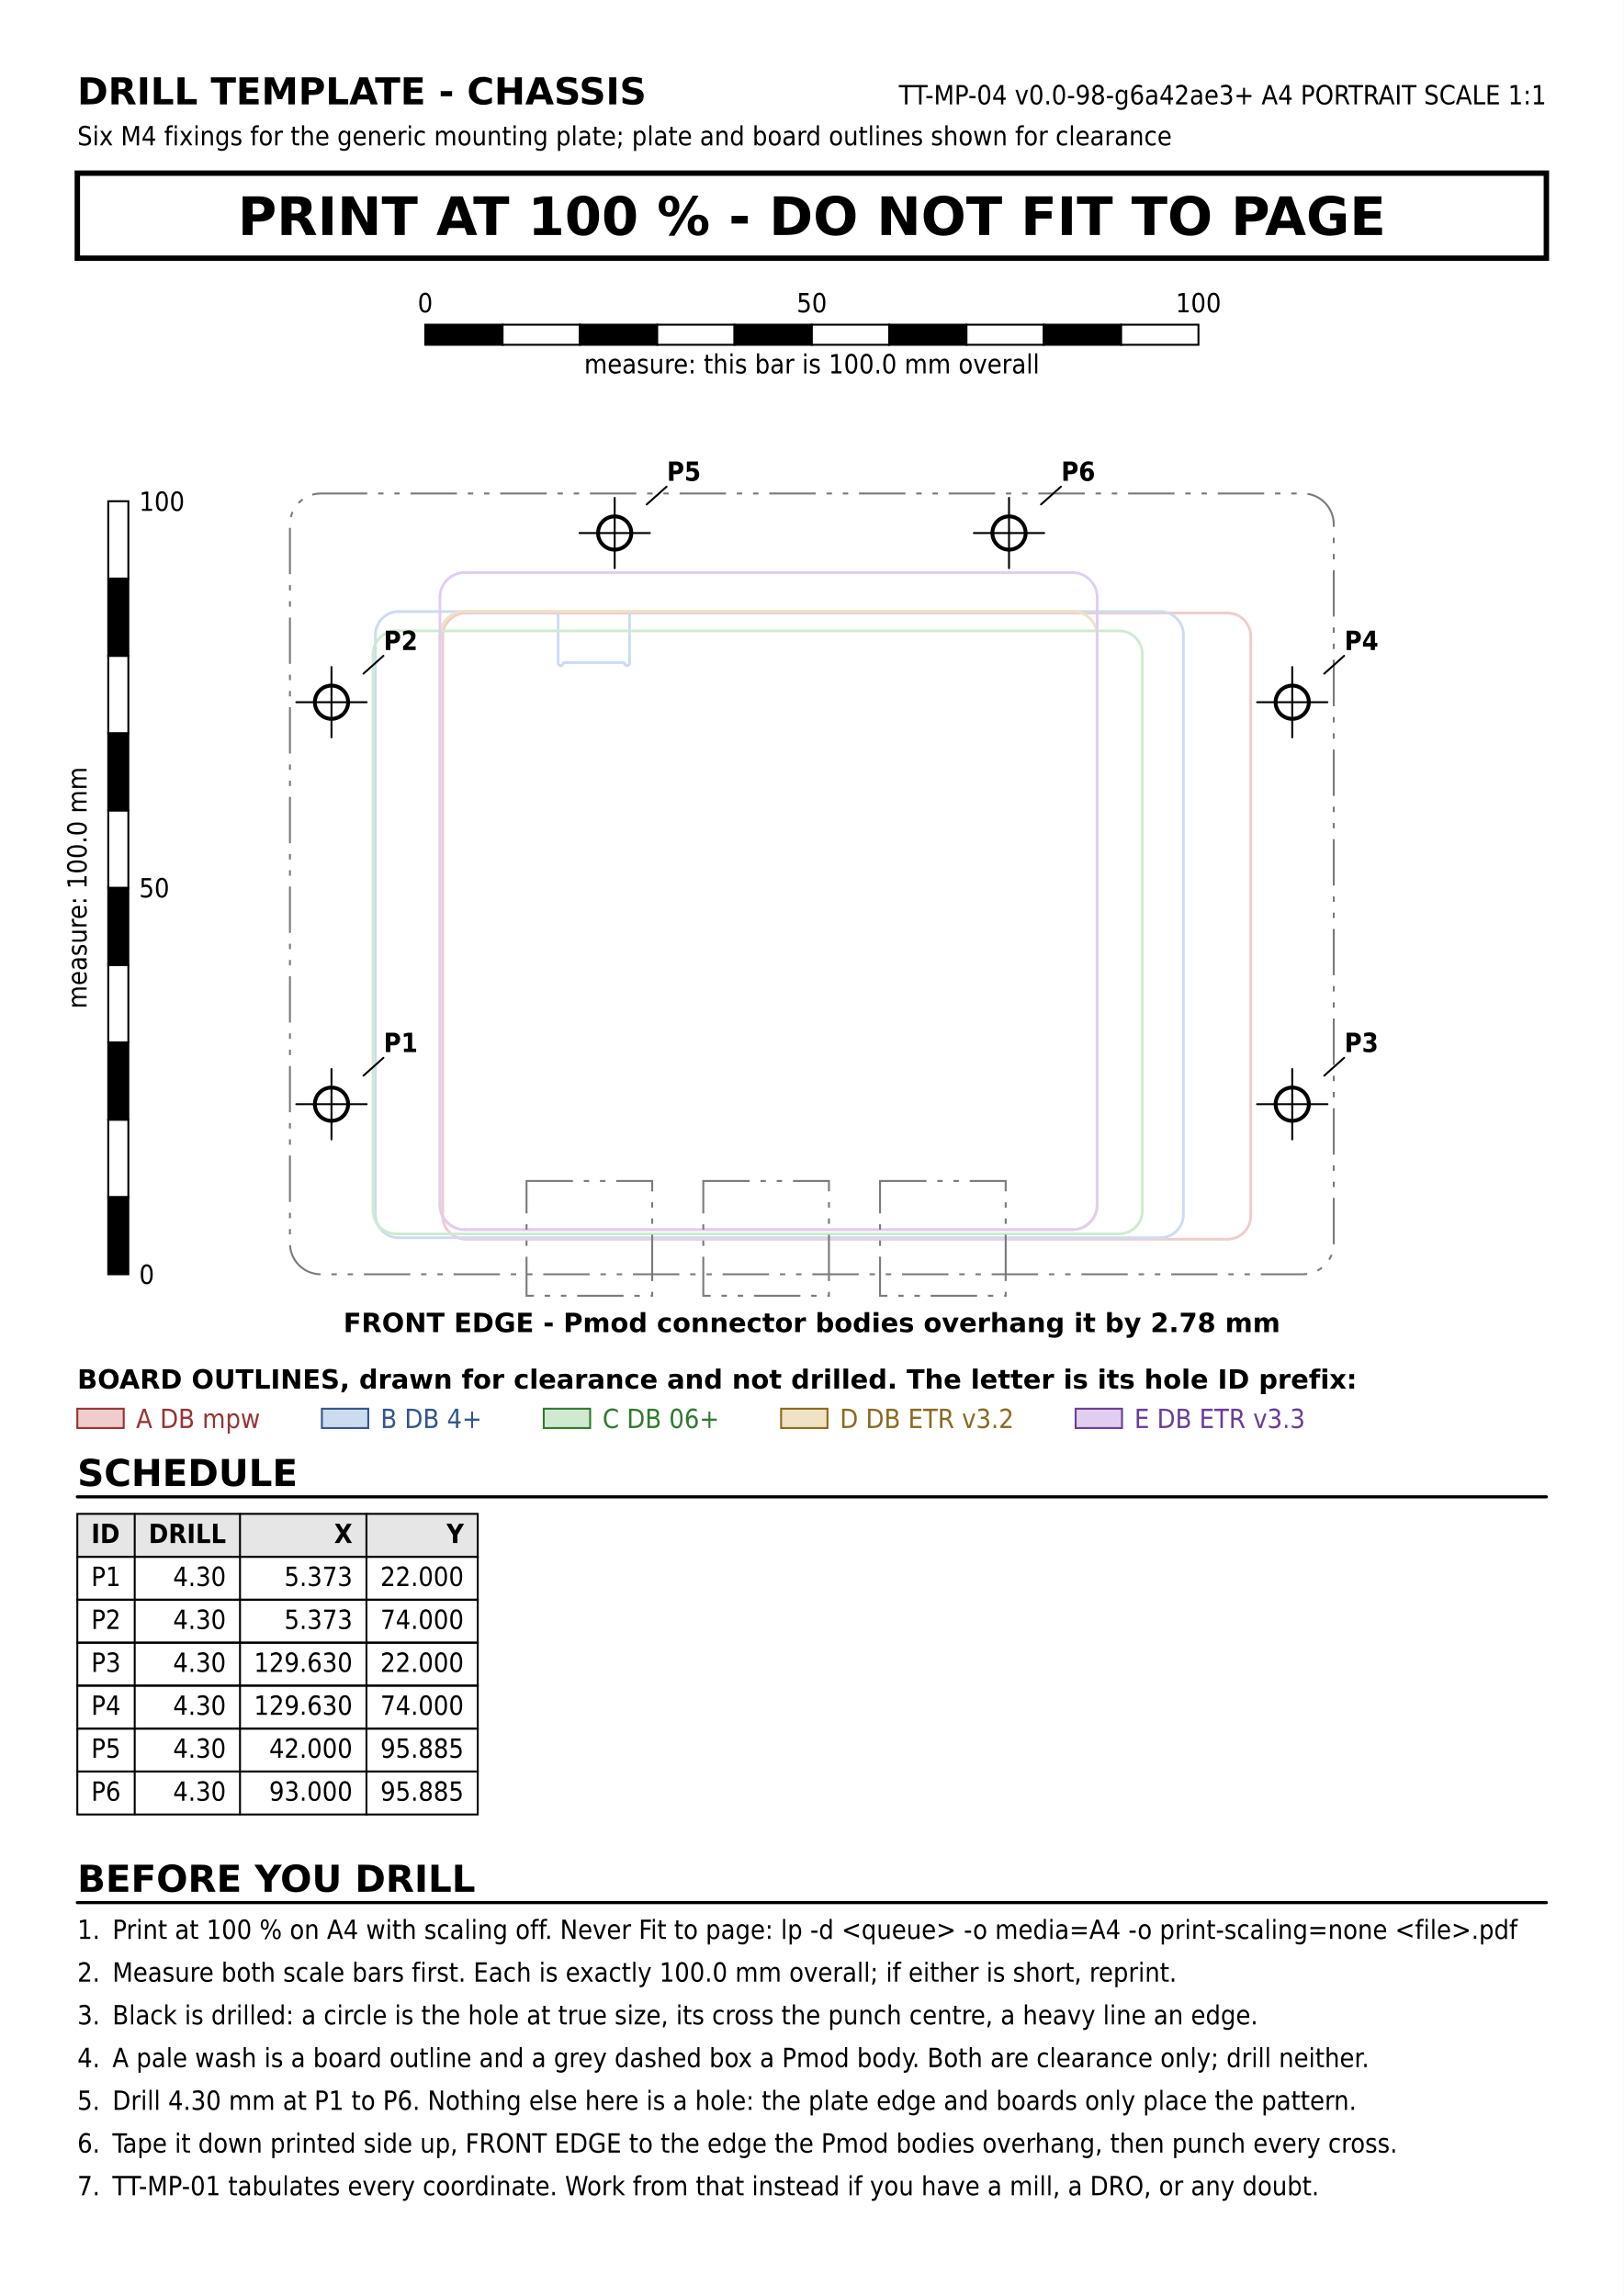
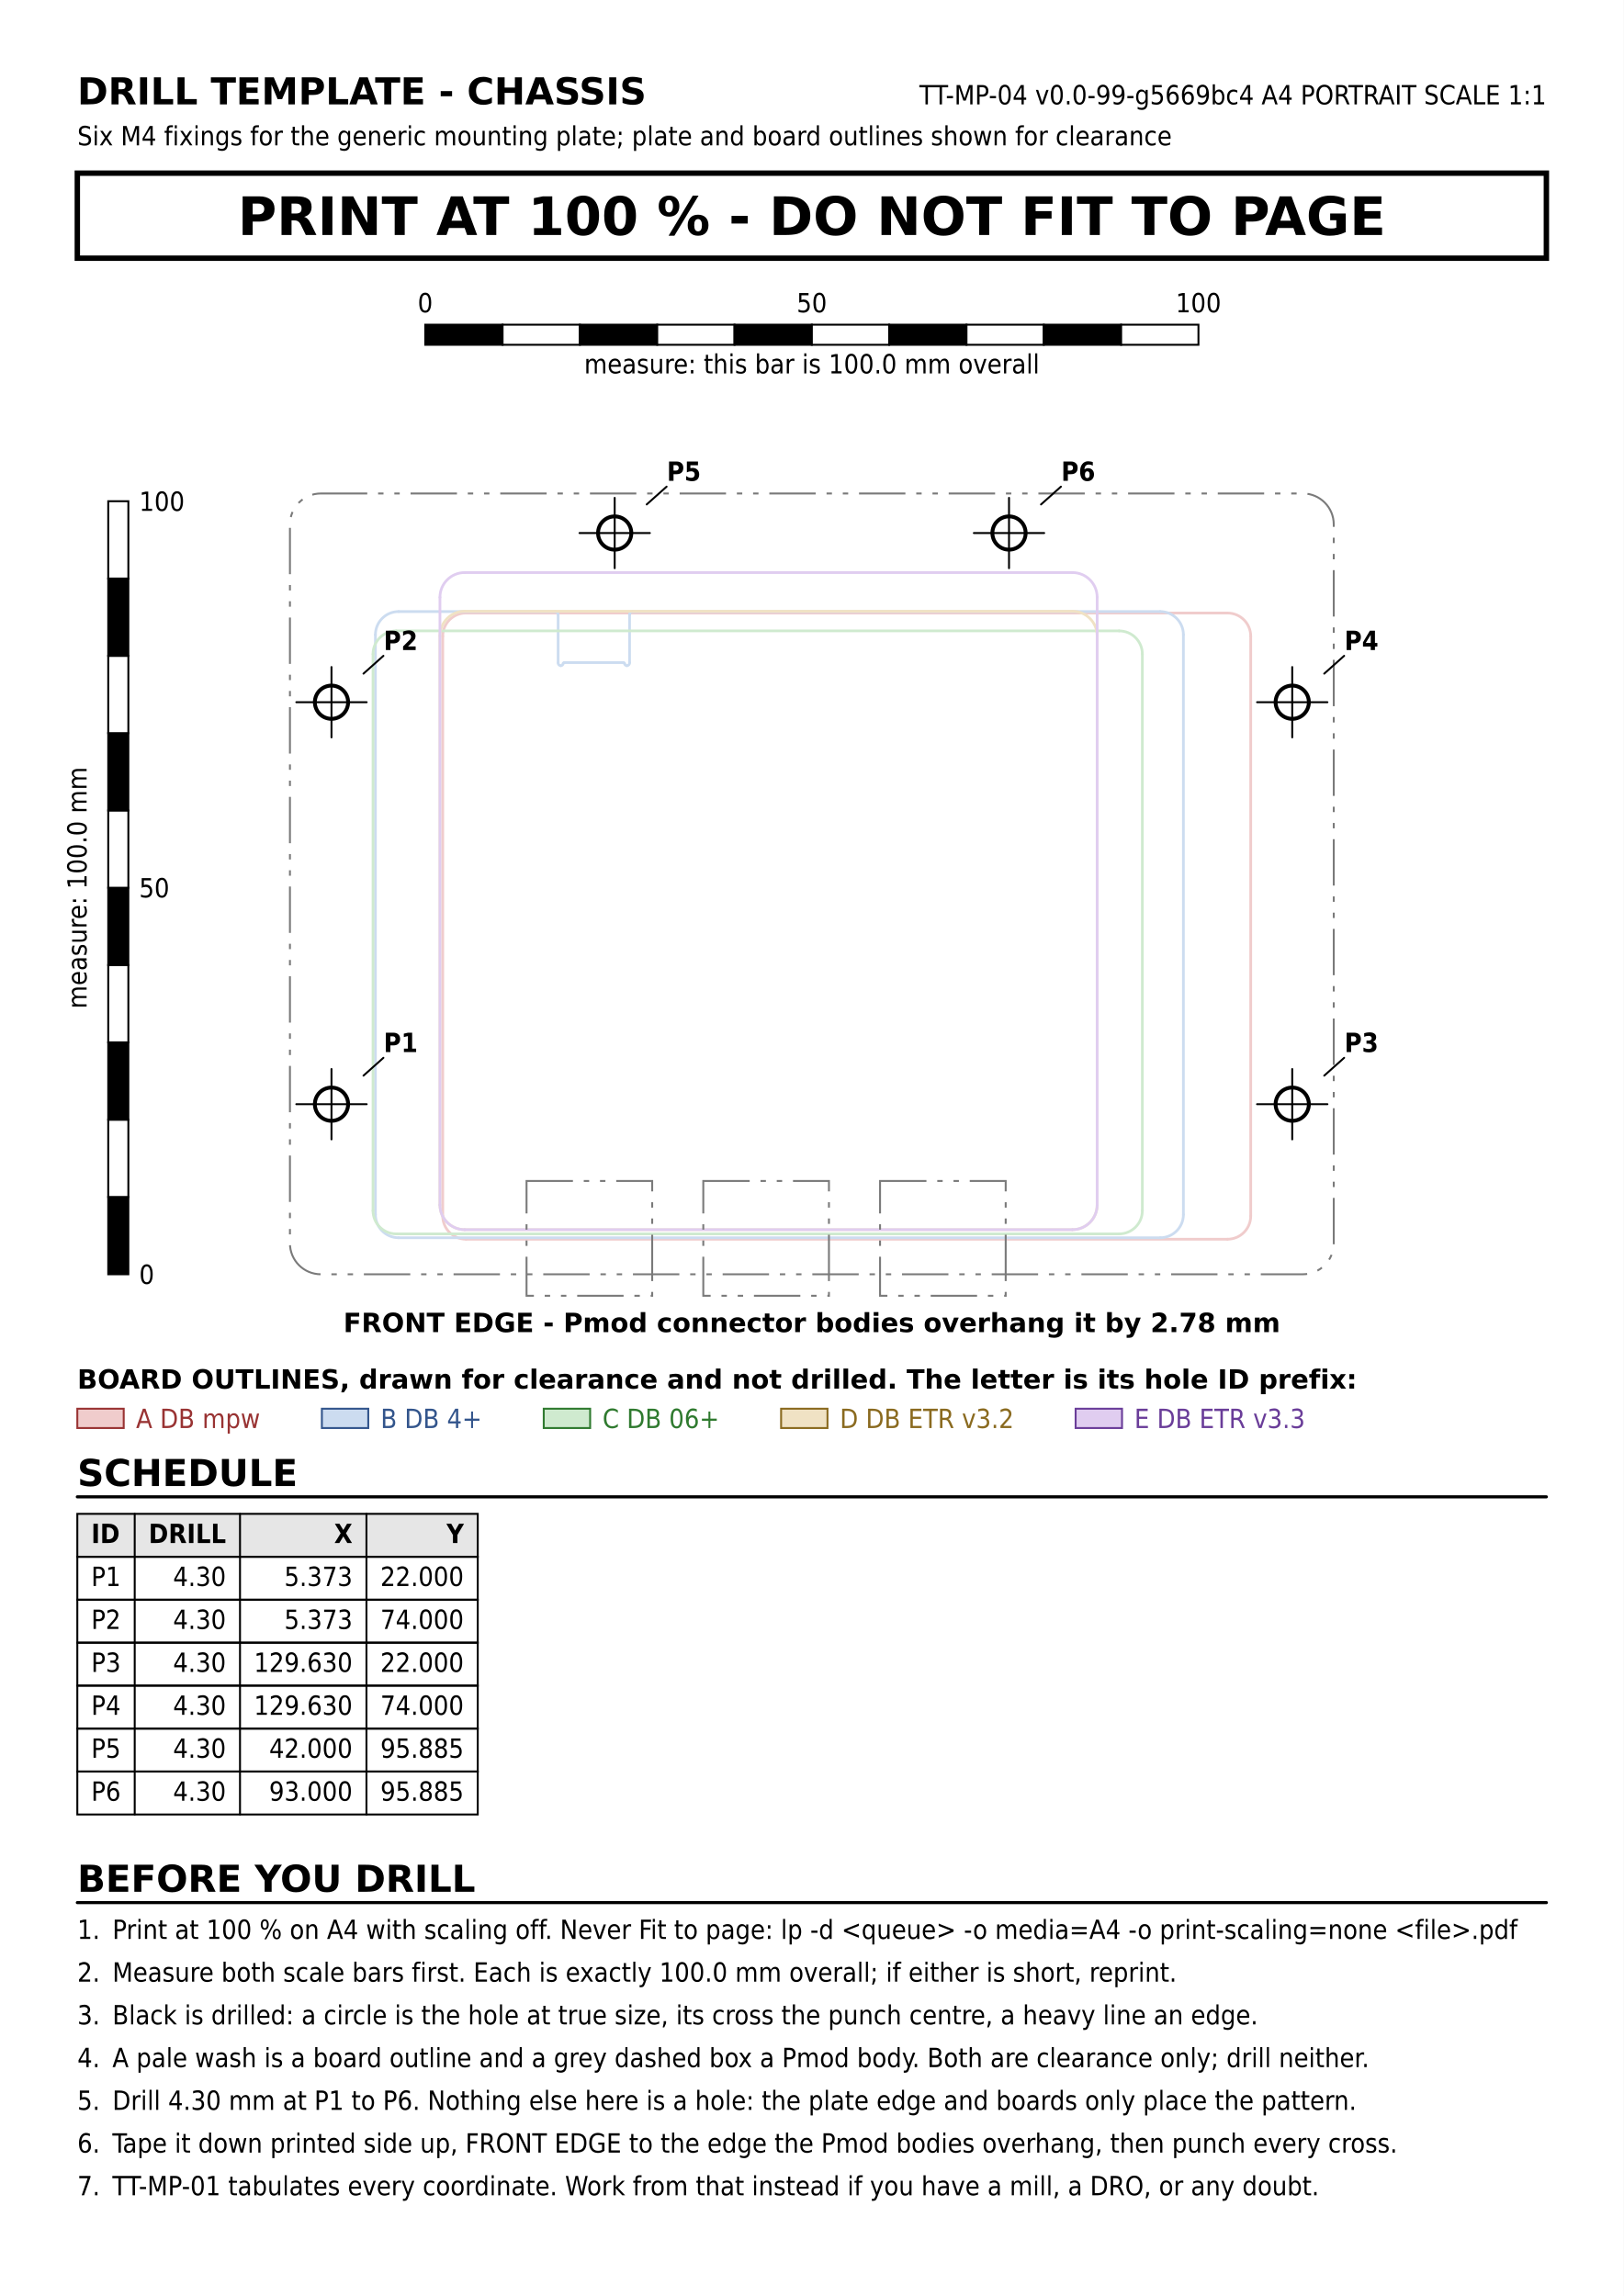
<svg xmlns="http://www.w3.org/2000/svg" version="1.1" width="210mm" height="297mm" viewBox="0 0 210 297">
  <rect width="100%" height="100%" fill="#ffffff" />
  <text x="10" y="13.5" font-family="DejaVu Sans, Liberation Sans, sans-serif" font-size="4.801" fill="#000000" text-anchor="start" font-weight="bold">DRILL TEMPLATE - CHASSIS</text>
-   <text x="200" y="13.5" font-family="DejaVu Sans Condensed, DejaVu Sans, Liberation Sans, sans-serif" font-size="3.429" fill="#000000" text-anchor="end">TT-MP-04    v0.0-98-g6a42ae3+    A4 PORTRAIT    SCALE 1:1</text>
+   <text x="200" y="13.5" font-family="DejaVu Sans Condensed, DejaVu Sans, Liberation Sans, sans-serif" font-size="3.429" fill="#000000" text-anchor="end">TT-MP-04    v0.0-99-g5669bc4    A4 PORTRAIT    SCALE 1:1</text>
  <text x="10" y="18.8" font-family="DejaVu Sans Condensed, DejaVu Sans, Liberation Sans, sans-serif" font-size="3.429" fill="#000000" text-anchor="start">Six M4 fixings for the generic mounting plate; plate and board outlines shown for clearance</text>
  <rect x="10" y="22.4" width="190" height="11" fill="none" stroke="#000000" stroke-width="0.7" />
  <text x="105" y="30.4" font-family="DejaVu Sans, Liberation Sans, sans-serif" font-size="6.859" fill="#000000" text-anchor="middle" font-weight="bold">PRINT AT 100 %   -   DO NOT FIT TO PAGE</text>
  <rect x="55" y="42" width="10" height="2.6" fill="#000000" stroke="#000000" stroke-width="0.25" />
  <rect x="65" y="42" width="10" height="2.6" fill="#ffffff" stroke="#000000" stroke-width="0.25" />
  <rect x="75" y="42" width="10" height="2.6" fill="#000000" stroke="#000000" stroke-width="0.25" />
  <rect x="85" y="42" width="10" height="2.6" fill="#ffffff" stroke="#000000" stroke-width="0.25" />
  <rect x="95" y="42" width="10" height="2.6" fill="#000000" stroke="#000000" stroke-width="0.25" />
  <rect x="105" y="42" width="10" height="2.6" fill="#ffffff" stroke="#000000" stroke-width="0.25" />
  <rect x="115" y="42" width="10" height="2.6" fill="#000000" stroke="#000000" stroke-width="0.25" />
  <rect x="125" y="42" width="10" height="2.6" fill="#ffffff" stroke="#000000" stroke-width="0.25" />
  <rect x="135" y="42" width="10" height="2.6" fill="#000000" stroke="#000000" stroke-width="0.25" />
  <rect x="145" y="42" width="10" height="2.6" fill="#ffffff" stroke="#000000" stroke-width="0.25" />
  <text x="55" y="40.4" font-family="DejaVu Sans Condensed, DejaVu Sans, Liberation Sans, sans-serif" font-size="3.429" fill="#000000" text-anchor="middle">0</text>
  <text x="105" y="40.4" font-family="DejaVu Sans Condensed, DejaVu Sans, Liberation Sans, sans-serif" font-size="3.429" fill="#000000" text-anchor="middle">50</text>
  <text x="155" y="40.4" font-family="DejaVu Sans Condensed, DejaVu Sans, Liberation Sans, sans-serif" font-size="3.429" fill="#000000" text-anchor="middle">100</text>
  <text x="105" y="48.3" font-family="DejaVu Sans Condensed, DejaVu Sans, Liberation Sans, sans-serif" font-size="3.429" fill="#000000" text-anchor="middle">measure: this bar is 100.0 mm overall</text>
  <line x1="60.26" y1="79.299" x2="158.76" y2="79.299" stroke="#f0cccc" stroke-width="0.35" stroke-linecap="round" />
  <line x1="158.76" y1="160.299" x2="60.26" y2="160.299" stroke="#f0cccc" stroke-width="0.35" stroke-linecap="round" />
  <line x1="161.76" y1="82.299" x2="161.76" y2="157.299" stroke="#f0cccc" stroke-width="0.35" stroke-linecap="round" />
  <line x1="57.26" y1="157.299" x2="57.26" y2="82.299" stroke="#f0cccc" stroke-width="0.35" stroke-linecap="round" />
  <path d="M 158.76 79.299 A 3 3 0 0 1 161.76 82.299" fill="none" stroke="#f0cccc" stroke-width="0.35" stroke-linejoin="round" stroke-linecap="round" />
  <path d="M 60.26 160.299 A 3 3 0 0 1 57.26 157.299" fill="none" stroke="#f0cccc" stroke-width="0.35" stroke-linejoin="round" stroke-linecap="round" />
  <path d="M 57.26 82.299 A 3 3 0 0 1 60.26 79.299" fill="none" stroke="#f0cccc" stroke-width="0.35" stroke-linejoin="round" stroke-linecap="round" />
  <path d="M 161.76 157.299 A 3 3 0 0 1 158.76 160.299" fill="none" stroke="#f0cccc" stroke-width="0.35" stroke-linejoin="round" stroke-linecap="round" />
  <line x1="81.825" y1="79.109" x2="150.055" y2="79.109" stroke="#ccdcf0" stroke-width="0.35" stroke-linecap="round" />
  <line x1="150.055" y1="160.109" x2="51.555" y2="160.109" stroke="#ccdcf0" stroke-width="0.35" stroke-linecap="round" />
  <line x1="153.055" y1="82.109" x2="153.055" y2="157.109" stroke="#ccdcf0" stroke-width="0.35" stroke-linecap="round" />
  <line x1="71.785" y1="79.109" x2="51.555" y2="79.109" stroke="#ccdcf0" stroke-width="0.35" stroke-linecap="round" />
  <line x1="48.555" y1="157.109" x2="48.555" y2="82.109" stroke="#ccdcf0" stroke-width="0.35" stroke-linecap="round" />
  <line x1="72.185" y1="85.71" x2="72.185" y2="79.51" stroke="#ccdcf0" stroke-width="0.35" stroke-linecap="round" />
  <line x1="80.625" y1="85.71" x2="72.985" y2="85.71" stroke="#ccdcf0" stroke-width="0.35" stroke-linecap="round" />
  <line x1="81.425" y1="79.51" x2="81.425" y2="85.71" stroke="#ccdcf0" stroke-width="0.35" stroke-linecap="round" />
  <path d="M 71.785 79.109 A 0.4 0.4 0 0 1 72.185 79.51" fill="none" stroke="#ccdcf0" stroke-width="0.35" stroke-linejoin="round" stroke-linecap="round" />
  <path d="M 81.425 79.51 A 0.4 0.4 0 0 1 81.825 79.109" fill="none" stroke="#ccdcf0" stroke-width="0.35" stroke-linejoin="round" stroke-linecap="round" />
  <path d="M 150.055 79.109 A 3 3 0 0 1 153.055 82.109" fill="none" stroke="#ccdcf0" stroke-width="0.35" stroke-linejoin="round" stroke-linecap="round" />
  <path d="M 51.555 160.109 A 3 3 0 0 1 48.555 157.109" fill="none" stroke="#ccdcf0" stroke-width="0.35" stroke-linejoin="round" stroke-linecap="round" />
  <path d="M 48.555 82.109 A 3 3 0 0 1 51.555 79.109" fill="none" stroke="#ccdcf0" stroke-width="0.35" stroke-linejoin="round" stroke-linecap="round" />
  <path d="M 153.055 157.109 A 3 3 0 0 1 150.055 160.109" fill="none" stroke="#ccdcf0" stroke-width="0.35" stroke-linejoin="round" stroke-linecap="round" />
  <path d="M 72.51 86.109 A 0.364 0.364 0 0 1 72.185 85.71" fill="none" stroke="#ccdcf0" stroke-width="0.35" stroke-linejoin="round" stroke-linecap="round" />
  <path d="M 72.835 85.829 A 0.303 0.303 0 0 1 72.51 86.109" fill="none" stroke="#ccdcf0" stroke-width="0.35" stroke-linejoin="round" stroke-linecap="round" />
  <path d="M 72.835 85.829 A 0.136 0.136 0 0 1 72.985 85.71" fill="none" stroke="#ccdcf0" stroke-width="0.35" stroke-linejoin="round" stroke-linecap="round" />
  <path d="M 80.625 85.71 A 0.136 0.136 0 0 1 80.775 85.829" fill="none" stroke="#ccdcf0" stroke-width="0.35" stroke-linejoin="round" stroke-linecap="round" />
  <path d="M 81.1 86.109 A 0.303 0.303 0 0 1 80.775 85.829" fill="none" stroke="#ccdcf0" stroke-width="0.35" stroke-linejoin="round" stroke-linecap="round" />
  <path d="M 81.425 85.71 A 0.364 0.364 0 0 1 81.1 86.109" fill="none" stroke="#ccdcf0" stroke-width="0.35" stroke-linejoin="round" stroke-linecap="round" />
  <line x1="51.245" y1="81.609" x2="144.745" y2="81.609" stroke="#cfeacf" stroke-width="0.35" stroke-linecap="round" />
  <line x1="144.745" y1="159.609" x2="51.245" y2="159.609" stroke="#cfeacf" stroke-width="0.35" stroke-linecap="round" />
  <line x1="147.745" y1="84.609" x2="147.745" y2="156.609" stroke="#cfeacf" stroke-width="0.35" stroke-linecap="round" />
  <line x1="48.245" y1="156.609" x2="48.245" y2="84.609" stroke="#cfeacf" stroke-width="0.35" stroke-linecap="round" />
  <path d="M 144.745 81.609 A 3 3 0 0 1 147.745 84.609" fill="none" stroke="#cfeacf" stroke-width="0.35" stroke-linejoin="round" stroke-linecap="round" />
  <path d="M 51.245 159.609 A 3 3 0 0 1 48.245 156.609" fill="none" stroke="#cfeacf" stroke-width="0.35" stroke-linejoin="round" stroke-linecap="round" />
  <path d="M 48.245 84.609 A 3 3 0 0 1 51.245 81.609" fill="none" stroke="#cfeacf" stroke-width="0.35" stroke-linejoin="round" stroke-linecap="round" />
  <path d="M 147.745 156.609 A 3 3 0 0 1 144.745 159.609" fill="none" stroke="#cfeacf" stroke-width="0.35" stroke-linejoin="round" stroke-linecap="round" />
  <line x1="138.7" y1="159.065" x2="60.1" y2="159.065" stroke="#f0e2c4" stroke-width="0.35" stroke-linecap="round" />
  <line x1="56.9" y1="155.864" x2="56.9" y2="82.264" stroke="#f0e2c4" stroke-width="0.35" stroke-linecap="round" />
  <line x1="141.9" y1="82.264" x2="141.9" y2="155.864" stroke="#f0e2c4" stroke-width="0.35" stroke-linecap="round" />
  <line x1="60.1" y1="79.064" x2="138.7" y2="79.064" stroke="#f0e2c4" stroke-width="0.35" stroke-linecap="round" />
  <path d="M 60.1 159.065 A 3.2 3.2 0 0 1 56.9 155.864" fill="none" stroke="#f0e2c4" stroke-width="0.35" stroke-linejoin="round" stroke-linecap="round" />
  <path d="M 141.9 155.864 A 3.2 3.2 0 0 1 138.7 159.065" fill="none" stroke="#f0e2c4" stroke-width="0.35" stroke-linejoin="round" stroke-linecap="round" />
  <path d="M 138.7 79.064 A 3.2 3.2 0 0 1 141.9 82.264" fill="none" stroke="#f0e2c4" stroke-width="0.35" stroke-linejoin="round" stroke-linecap="round" />
  <path d="M 56.9 82.264 A 3.2 3.2 0 0 1 60.1 79.064" fill="none" stroke="#f0e2c4" stroke-width="0.35" stroke-linejoin="round" stroke-linecap="round" />
  <line x1="56.9" y1="155.864" x2="56.9" y2="77.264" stroke="#e0cdf0" stroke-width="0.35" stroke-linecap="round" />
  <line x1="60.1" y1="74.064" x2="138.7" y2="74.064" stroke="#e0cdf0" stroke-width="0.35" stroke-linecap="round" />
  <line x1="138.7" y1="159.065" x2="60.1" y2="159.065" stroke="#e0cdf0" stroke-width="0.35" stroke-linecap="round" />
  <line x1="141.9" y1="77.264" x2="141.9" y2="155.864" stroke="#e0cdf0" stroke-width="0.35" stroke-linecap="round" />
  <path d="M 56.9 77.264 A 3.2 3.2 0 0 1 60.1 74.064" fill="none" stroke="#e0cdf0" stroke-width="0.35" stroke-linejoin="round" stroke-linecap="round" />
  <path d="M 60.1 159.065 A 3.2 3.2 0 0 1 56.9 155.864" fill="none" stroke="#e0cdf0" stroke-width="0.35" stroke-linejoin="round" stroke-linecap="round" />
  <path d="M 138.7 74.064 A 3.2 3.2 0 0 1 141.9 77.264" fill="none" stroke="#e0cdf0" stroke-width="0.35" stroke-linejoin="round" stroke-linecap="round" />
  <path d="M 141.9 155.864 A 3.2 3.2 0 0 1 138.7 159.065" fill="none" stroke="#e0cdf0" stroke-width="0.35" stroke-linejoin="round" stroke-linecap="round" />
  <rect x="68.1" y="152.764" width="16.25" height="14.85" fill="none" stroke="#7a7a7a" stroke-width="0.25" stroke-dasharray="6.0,1.4,0.7,1.4,0.7,1.4" />
  <rect x="90.96" y="152.764" width="16.25" height="14.85" fill="none" stroke="#7a7a7a" stroke-width="0.25" stroke-dasharray="6.0,1.4,0.7,1.4,0.7,1.4" />
  <rect x="113.82" y="152.764" width="16.25" height="14.85" fill="none" stroke="#7a7a7a" stroke-width="0.25" stroke-dasharray="6.0,1.4,0.7,1.4,0.7,1.4" />
  <rect x="37.5" y="63.834" width="135" height="101" fill="none" stroke="#7a7a7a" stroke-width="0.25" stroke-dasharray="6.0,1.4,0.7,1.4,0.7,1.4" rx="4" ry="4" />
  <circle cx="42.873" cy="142.834" r="2.15" fill="#ffffff" stroke="#000000" stroke-width="0.5" />
  <line x1="38.323" y1="142.834" x2="47.423" y2="142.834" stroke="#000000" stroke-width="0.25" stroke-linecap="round" />
  <line x1="42.873" y1="147.385" x2="42.873" y2="138.285" stroke="#000000" stroke-width="0.25" stroke-linecap="round" />
  <circle cx="42.873" cy="90.835" r="2.15" fill="#ffffff" stroke="#000000" stroke-width="0.5" />
  <line x1="38.323" y1="90.835" x2="47.423" y2="90.835" stroke="#000000" stroke-width="0.25" stroke-linecap="round" />
  <line x1="42.873" y1="95.385" x2="42.873" y2="86.284" stroke="#000000" stroke-width="0.25" stroke-linecap="round" />
  <circle cx="167.13" cy="142.834" r="2.15" fill="#ffffff" stroke="#000000" stroke-width="0.5" />
  <line x1="162.58" y1="142.834" x2="171.68" y2="142.834" stroke="#000000" stroke-width="0.25" stroke-linecap="round" />
  <line x1="167.13" y1="147.385" x2="167.13" y2="138.285" stroke="#000000" stroke-width="0.25" stroke-linecap="round" />
  <circle cx="167.13" cy="90.835" r="2.15" fill="#ffffff" stroke="#000000" stroke-width="0.5" />
  <line x1="162.58" y1="90.835" x2="171.68" y2="90.835" stroke="#000000" stroke-width="0.25" stroke-linecap="round" />
  <line x1="167.13" y1="95.385" x2="167.13" y2="86.284" stroke="#000000" stroke-width="0.25" stroke-linecap="round" />
  <circle cx="79.5" cy="68.95" r="2.15" fill="#ffffff" stroke="#000000" stroke-width="0.5" />
  <line x1="74.95" y1="68.95" x2="84.05" y2="68.95" stroke="#000000" stroke-width="0.25" stroke-linecap="round" />
  <line x1="79.5" y1="73.499" x2="79.5" y2="64.4" stroke="#000000" stroke-width="0.25" stroke-linecap="round" />
  <circle cx="130.5" cy="68.95" r="2.15" fill="#ffffff" stroke="#000000" stroke-width="0.5" />
  <line x1="125.95" y1="68.95" x2="135.05" y2="68.95" stroke="#000000" stroke-width="0.25" stroke-linecap="round" />
  <line x1="130.5" y1="73.499" x2="130.5" y2="64.4" stroke="#000000" stroke-width="0.25" stroke-linecap="round" />
  <text x="105" y="172.315" font-family="DejaVu Sans, Liberation Sans, sans-serif" font-size="3.429" fill="#000000" text-anchor="middle" font-weight="bold">FRONT EDGE   -   Pmod connector bodies overhang it by 2.78 mm</text>
  <line x1="47.012" y1="139.137" x2="49.587" y2="136.836" stroke="#000000" stroke-width="0.25" stroke-linecap="round" />
  <text x="51.827" y="136.084" font-family="DejaVu Sans Condensed, DejaVu Sans, Liberation Sans, sans-serif" font-size="3.429" fill="#000000" text-anchor="middle" font-weight="bold">P1</text>
  <line x1="47.012" y1="87.137" x2="49.587" y2="84.836" stroke="#000000" stroke-width="0.25" stroke-linecap="round" />
  <text x="51.827" y="84.085" font-family="DejaVu Sans Condensed, DejaVu Sans, Liberation Sans, sans-serif" font-size="3.429" fill="#000000" text-anchor="middle" font-weight="bold">P2</text>
  <line x1="171.269" y1="139.137" x2="173.844" y2="136.836" stroke="#000000" stroke-width="0.25" stroke-linecap="round" />
  <text x="176.084" y="136.084" font-family="DejaVu Sans Condensed, DejaVu Sans, Liberation Sans, sans-serif" font-size="3.429" fill="#000000" text-anchor="middle" font-weight="bold">P3</text>
  <line x1="171.269" y1="87.137" x2="173.844" y2="84.836" stroke="#000000" stroke-width="0.25" stroke-linecap="round" />
  <text x="176.084" y="84.085" font-family="DejaVu Sans Condensed, DejaVu Sans, Liberation Sans, sans-serif" font-size="3.429" fill="#000000" text-anchor="middle" font-weight="bold">P4</text>
  <line x1="83.639" y1="65.252" x2="86.214" y2="62.951" stroke="#000000" stroke-width="0.25" stroke-linecap="round" />
  <text x="88.454" y="62.2" font-family="DejaVu Sans Condensed, DejaVu Sans, Liberation Sans, sans-serif" font-size="3.429" fill="#000000" text-anchor="middle" font-weight="bold">P5</text>
  <line x1="134.639" y1="65.252" x2="137.214" y2="62.951" stroke="#000000" stroke-width="0.25" stroke-linecap="round" />
  <text x="139.454" y="62.2" font-family="DejaVu Sans Condensed, DejaVu Sans, Liberation Sans, sans-serif" font-size="3.429" fill="#000000" text-anchor="middle" font-weight="bold">P6</text>
  <rect x="14" y="154.834" width="2.6" height="10" fill="#000000" stroke="#000000" stroke-width="0.25" />
  <rect x="14" y="144.834" width="2.6" height="10" fill="#ffffff" stroke="#000000" stroke-width="0.25" />
  <rect x="14" y="134.834" width="2.6" height="10" fill="#000000" stroke="#000000" stroke-width="0.25" />
  <rect x="14" y="124.835" width="2.6" height="10" fill="#ffffff" stroke="#000000" stroke-width="0.25" />
  <rect x="14" y="114.835" width="2.6" height="10" fill="#000000" stroke="#000000" stroke-width="0.25" />
  <rect x="14" y="104.835" width="2.6" height="10" fill="#ffffff" stroke="#000000" stroke-width="0.25" />
  <rect x="14" y="94.835" width="2.6" height="10" fill="#000000" stroke="#000000" stroke-width="0.25" />
  <rect x="14" y="84.835" width="2.6" height="10" fill="#ffffff" stroke="#000000" stroke-width="0.25" />
  <rect x="14" y="74.835" width="2.6" height="10" fill="#000000" stroke="#000000" stroke-width="0.25" />
  <rect x="14" y="64.835" width="2.6" height="10" fill="#ffffff" stroke="#000000" stroke-width="0.25" />
  <text x="18" y="166.084" font-family="DejaVu Sans Condensed, DejaVu Sans, Liberation Sans, sans-serif" font-size="3.429" fill="#000000" text-anchor="start">0</text>
  <text x="18" y="116.085" font-family="DejaVu Sans Condensed, DejaVu Sans, Liberation Sans, sans-serif" font-size="3.429" fill="#000000" text-anchor="start">50</text>
  <text x="18" y="66.085" font-family="DejaVu Sans Condensed, DejaVu Sans, Liberation Sans, sans-serif" font-size="3.429" fill="#000000" text-anchor="start">100</text>
  <text x="11.2" y="114.835" font-family="DejaVu Sans Condensed, DejaVu Sans, Liberation Sans, sans-serif" font-size="3.429" fill="#000000" text-anchor="middle" transform="rotate(-90 11.2 114.8345)">measure: 100.0 mm</text>
  <text x="10" y="179.624" font-family="DejaVu Sans, Liberation Sans, sans-serif" font-size="3.429" fill="#000000" text-anchor="start" font-weight="bold">BOARD OUTLINES, drawn for clearance and not drilled. The letter is its hole ID prefix:</text>
  <rect x="10" y="182.224" width="6" height="2.5" fill="#f0cccc" stroke="#993333" stroke-width="0.25" />
  <text x="17.6" y="184.724" font-family="DejaVu Sans Condensed, DejaVu Sans, Liberation Sans, sans-serif" font-size="3.429" fill="#993333" text-anchor="start">A  DB mpw</text>
  <rect x="41.63" y="182.224" width="6" height="2.5" fill="#ccdcf0" stroke="#33558c" stroke-width="0.25" />
  <text x="49.23" y="184.724" font-family="DejaVu Sans Condensed, DejaVu Sans, Liberation Sans, sans-serif" font-size="3.429" fill="#33558c" text-anchor="start">B  DB 4+</text>
  <rect x="70.325" y="182.224" width="6" height="2.5" fill="#cfeacf" stroke="#2f7a2f" stroke-width="0.25" />
  <text x="77.925" y="184.724" font-family="DejaVu Sans Condensed, DejaVu Sans, Liberation Sans, sans-serif" font-size="3.429" fill="#2f7a2f" text-anchor="start">C  DB 06+</text>
  <rect x="101.022" y="182.224" width="6" height="2.5" fill="#f0e2c4" stroke="#8a6a1f" stroke-width="0.25" />
  <text x="108.622" y="184.724" font-family="DejaVu Sans Condensed, DejaVu Sans, Liberation Sans, sans-serif" font-size="3.429" fill="#8a6a1f" text-anchor="start">D  DB ETR v3.2</text>
  <rect x="139.115" y="182.224" width="6" height="2.5" fill="#e0cdf0" stroke="#6a3d99" stroke-width="0.25" />
  <text x="146.715" y="184.724" font-family="DejaVu Sans Condensed, DejaVu Sans, Liberation Sans, sans-serif" font-size="3.429" fill="#6a3d99" text-anchor="start">E  DB ETR v3.3</text>
  <text x="10" y="192.224" font-family="DejaVu Sans, Liberation Sans, sans-serif" font-size="4.801" fill="#000000" text-anchor="start" font-weight="bold">SCHEDULE</text>
  <line x1="10" y1="193.624" x2="200" y2="193.624" stroke="#000000" stroke-width="0.4" stroke-linecap="round" />
  <rect x="10" y="195.824" width="51.787" height="5.556" fill="#e6e6e6" stroke="#000000" stroke-width="0.25" />
  <text x="11.8" y="199.602" font-family="DejaVu Sans Condensed, DejaVu Sans, Liberation Sans, sans-serif" font-size="3.429" fill="#000000" text-anchor="start" font-weight="bold">ID</text>
  <text x="29.24" y="199.602" font-family="DejaVu Sans Condensed, DejaVu Sans, Liberation Sans, sans-serif" font-size="3.429" fill="#000000" text-anchor="end" font-weight="bold">DRILL</text>
  <text x="45.595" y="199.602" font-family="DejaVu Sans Condensed, DejaVu Sans, Liberation Sans, sans-serif" font-size="3.429" fill="#000000" text-anchor="end" font-weight="bold">X</text>
  <text x="59.987" y="199.602" font-family="DejaVu Sans Condensed, DejaVu Sans, Liberation Sans, sans-serif" font-size="3.429" fill="#000000" text-anchor="end" font-weight="bold">Y</text>
  <rect x="10" y="201.379" width="51.787" height="5.556" fill="none" stroke="#000000" stroke-width="0.25" />
  <text x="11.8" y="205.157" font-family="DejaVu Sans Condensed, DejaVu Sans, Liberation Sans, sans-serif" font-size="3.429" fill="#000000" text-anchor="start">P1</text>
  <text x="29.24" y="205.157" font-family="DejaVu Sans Condensed, DejaVu Sans, Liberation Sans, sans-serif" font-size="3.429" fill="#000000" text-anchor="end">4.30</text>
  <text x="45.595" y="205.157" font-family="DejaVu Sans Condensed, DejaVu Sans, Liberation Sans, sans-serif" font-size="3.429" fill="#000000" text-anchor="end">5.373</text>
  <text x="59.987" y="205.157" font-family="DejaVu Sans Condensed, DejaVu Sans, Liberation Sans, sans-serif" font-size="3.429" fill="#000000" text-anchor="end">22.000</text>
  <rect x="10" y="206.935" width="51.787" height="5.556" fill="none" stroke="#000000" stroke-width="0.25" />
  <text x="11.8" y="210.713" font-family="DejaVu Sans Condensed, DejaVu Sans, Liberation Sans, sans-serif" font-size="3.429" fill="#000000" text-anchor="start">P2</text>
  <text x="29.24" y="210.713" font-family="DejaVu Sans Condensed, DejaVu Sans, Liberation Sans, sans-serif" font-size="3.429" fill="#000000" text-anchor="end">4.30</text>
  <text x="45.595" y="210.713" font-family="DejaVu Sans Condensed, DejaVu Sans, Liberation Sans, sans-serif" font-size="3.429" fill="#000000" text-anchor="end">5.373</text>
  <text x="59.987" y="210.713" font-family="DejaVu Sans Condensed, DejaVu Sans, Liberation Sans, sans-serif" font-size="3.429" fill="#000000" text-anchor="end">74.000</text>
  <rect x="10" y="212.49" width="51.787" height="5.556" fill="none" stroke="#000000" stroke-width="0.25" />
  <text x="11.8" y="216.268" font-family="DejaVu Sans Condensed, DejaVu Sans, Liberation Sans, sans-serif" font-size="3.429" fill="#000000" text-anchor="start">P3</text>
  <text x="29.24" y="216.268" font-family="DejaVu Sans Condensed, DejaVu Sans, Liberation Sans, sans-serif" font-size="3.429" fill="#000000" text-anchor="end">4.30</text>
  <text x="45.595" y="216.268" font-family="DejaVu Sans Condensed, DejaVu Sans, Liberation Sans, sans-serif" font-size="3.429" fill="#000000" text-anchor="end">129.630</text>
  <text x="59.987" y="216.268" font-family="DejaVu Sans Condensed, DejaVu Sans, Liberation Sans, sans-serif" font-size="3.429" fill="#000000" text-anchor="end">22.000</text>
  <rect x="10" y="218.046" width="51.787" height="5.556" fill="none" stroke="#000000" stroke-width="0.25" />
  <text x="11.8" y="221.824" font-family="DejaVu Sans Condensed, DejaVu Sans, Liberation Sans, sans-serif" font-size="3.429" fill="#000000" text-anchor="start">P4</text>
  <text x="29.24" y="221.824" font-family="DejaVu Sans Condensed, DejaVu Sans, Liberation Sans, sans-serif" font-size="3.429" fill="#000000" text-anchor="end">4.30</text>
  <text x="45.595" y="221.824" font-family="DejaVu Sans Condensed, DejaVu Sans, Liberation Sans, sans-serif" font-size="3.429" fill="#000000" text-anchor="end">129.630</text>
  <text x="59.987" y="221.824" font-family="DejaVu Sans Condensed, DejaVu Sans, Liberation Sans, sans-serif" font-size="3.429" fill="#000000" text-anchor="end">74.000</text>
  <rect x="10" y="223.602" width="51.787" height="5.556" fill="none" stroke="#000000" stroke-width="0.25" />
  <text x="11.8" y="227.379" font-family="DejaVu Sans Condensed, DejaVu Sans, Liberation Sans, sans-serif" font-size="3.429" fill="#000000" text-anchor="start">P5</text>
  <text x="29.24" y="227.379" font-family="DejaVu Sans Condensed, DejaVu Sans, Liberation Sans, sans-serif" font-size="3.429" fill="#000000" text-anchor="end">4.30</text>
  <text x="45.595" y="227.379" font-family="DejaVu Sans Condensed, DejaVu Sans, Liberation Sans, sans-serif" font-size="3.429" fill="#000000" text-anchor="end">42.000</text>
  <text x="59.987" y="227.379" font-family="DejaVu Sans Condensed, DejaVu Sans, Liberation Sans, sans-serif" font-size="3.429" fill="#000000" text-anchor="end">95.885</text>
  <rect x="10" y="229.157" width="51.787" height="5.556" fill="none" stroke="#000000" stroke-width="0.25" />
  <text x="11.8" y="232.935" font-family="DejaVu Sans Condensed, DejaVu Sans, Liberation Sans, sans-serif" font-size="3.429" fill="#000000" text-anchor="start">P6</text>
  <text x="29.24" y="232.935" font-family="DejaVu Sans Condensed, DejaVu Sans, Liberation Sans, sans-serif" font-size="3.429" fill="#000000" text-anchor="end">4.30</text>
  <text x="45.595" y="232.935" font-family="DejaVu Sans Condensed, DejaVu Sans, Liberation Sans, sans-serif" font-size="3.429" fill="#000000" text-anchor="end">93.000</text>
  <text x="59.987" y="232.935" font-family="DejaVu Sans Condensed, DejaVu Sans, Liberation Sans, sans-serif" font-size="3.429" fill="#000000" text-anchor="end">95.885</text>
  <line x1="17.423" y1="195.824" x2="17.423" y2="234.713" stroke="#000000" stroke-width="0.25" stroke-linecap="round" />
  <line x1="31.04" y1="195.824" x2="31.04" y2="234.713" stroke="#000000" stroke-width="0.25" stroke-linecap="round" />
  <line x1="47.395" y1="195.824" x2="47.395" y2="234.713" stroke="#000000" stroke-width="0.25" stroke-linecap="round" />
  <text x="10" y="244.713" font-family="DejaVu Sans, Liberation Sans, sans-serif" font-size="4.801" fill="#000000" text-anchor="start" font-weight="bold">BEFORE YOU DRILL</text>
  <line x1="10" y1="246.113" x2="200" y2="246.113" stroke="#000000" stroke-width="0.4" stroke-linecap="round" />
  <text x="10" y="250.813" font-family="DejaVu Sans Condensed, DejaVu Sans, Liberation Sans, sans-serif" font-size="3.429" fill="#000000" text-anchor="start">1.</text>
  <text x="14.542" y="250.813" font-family="DejaVu Sans Condensed, DejaVu Sans, Liberation Sans, sans-serif" font-size="3.429" fill="#000000" text-anchor="start">Print at 100 % on A4 with scaling off. Never Fit to page: lp -d &lt;queue&gt; -o media=A4 -o print-scaling=none &lt;file&gt;.pdf</text>
  <text x="10" y="256.339" font-family="DejaVu Sans Condensed, DejaVu Sans, Liberation Sans, sans-serif" font-size="3.429" fill="#000000" text-anchor="start">2.</text>
  <text x="14.542" y="256.339" font-family="DejaVu Sans Condensed, DejaVu Sans, Liberation Sans, sans-serif" font-size="3.429" fill="#000000" text-anchor="start">Measure both scale bars first. Each is exactly 100.0 mm overall; if either is short, reprint.</text>
  <text x="10" y="261.866" font-family="DejaVu Sans Condensed, DejaVu Sans, Liberation Sans, sans-serif" font-size="3.429" fill="#000000" text-anchor="start">3.</text>
  <text x="14.542" y="261.866" font-family="DejaVu Sans Condensed, DejaVu Sans, Liberation Sans, sans-serif" font-size="3.429" fill="#000000" text-anchor="start">Black is drilled: a circle is the hole at true size, its cross the punch centre, a heavy line an edge.</text>
  <text x="10" y="267.393" font-family="DejaVu Sans Condensed, DejaVu Sans, Liberation Sans, sans-serif" font-size="3.429" fill="#000000" text-anchor="start">4.</text>
  <text x="14.542" y="267.393" font-family="DejaVu Sans Condensed, DejaVu Sans, Liberation Sans, sans-serif" font-size="3.429" fill="#000000" text-anchor="start">A pale wash is a board outline and a grey dashed box a Pmod body. Both are clearance only; drill neither.</text>
  <text x="10" y="272.92" font-family="DejaVu Sans Condensed, DejaVu Sans, Liberation Sans, sans-serif" font-size="3.429" fill="#000000" text-anchor="start">5.</text>
  <text x="14.542" y="272.92" font-family="DejaVu Sans Condensed, DejaVu Sans, Liberation Sans, sans-serif" font-size="3.429" fill="#000000" text-anchor="start">Drill 4.30 mm at P1 to P6. Nothing else here is a hole: the plate edge and boards only place the pattern.</text>
  <text x="10" y="278.447" font-family="DejaVu Sans Condensed, DejaVu Sans, Liberation Sans, sans-serif" font-size="3.429" fill="#000000" text-anchor="start">6.</text>
  <text x="14.542" y="278.447" font-family="DejaVu Sans Condensed, DejaVu Sans, Liberation Sans, sans-serif" font-size="3.429" fill="#000000" text-anchor="start">Tape it down printed side up, FRONT EDGE to the edge the Pmod bodies overhang, then punch every cross.</text>
  <text x="10" y="283.973" font-family="DejaVu Sans Condensed, DejaVu Sans, Liberation Sans, sans-serif" font-size="3.429" fill="#000000" text-anchor="start">7.</text>
  <text x="14.542" y="283.973" font-family="DejaVu Sans Condensed, DejaVu Sans, Liberation Sans, sans-serif" font-size="3.429" fill="#000000" text-anchor="start">TT-MP-01 tabulates every coordinate. Work from that instead if you have a mill, a DRO, or any doubt.</text>
</svg>
